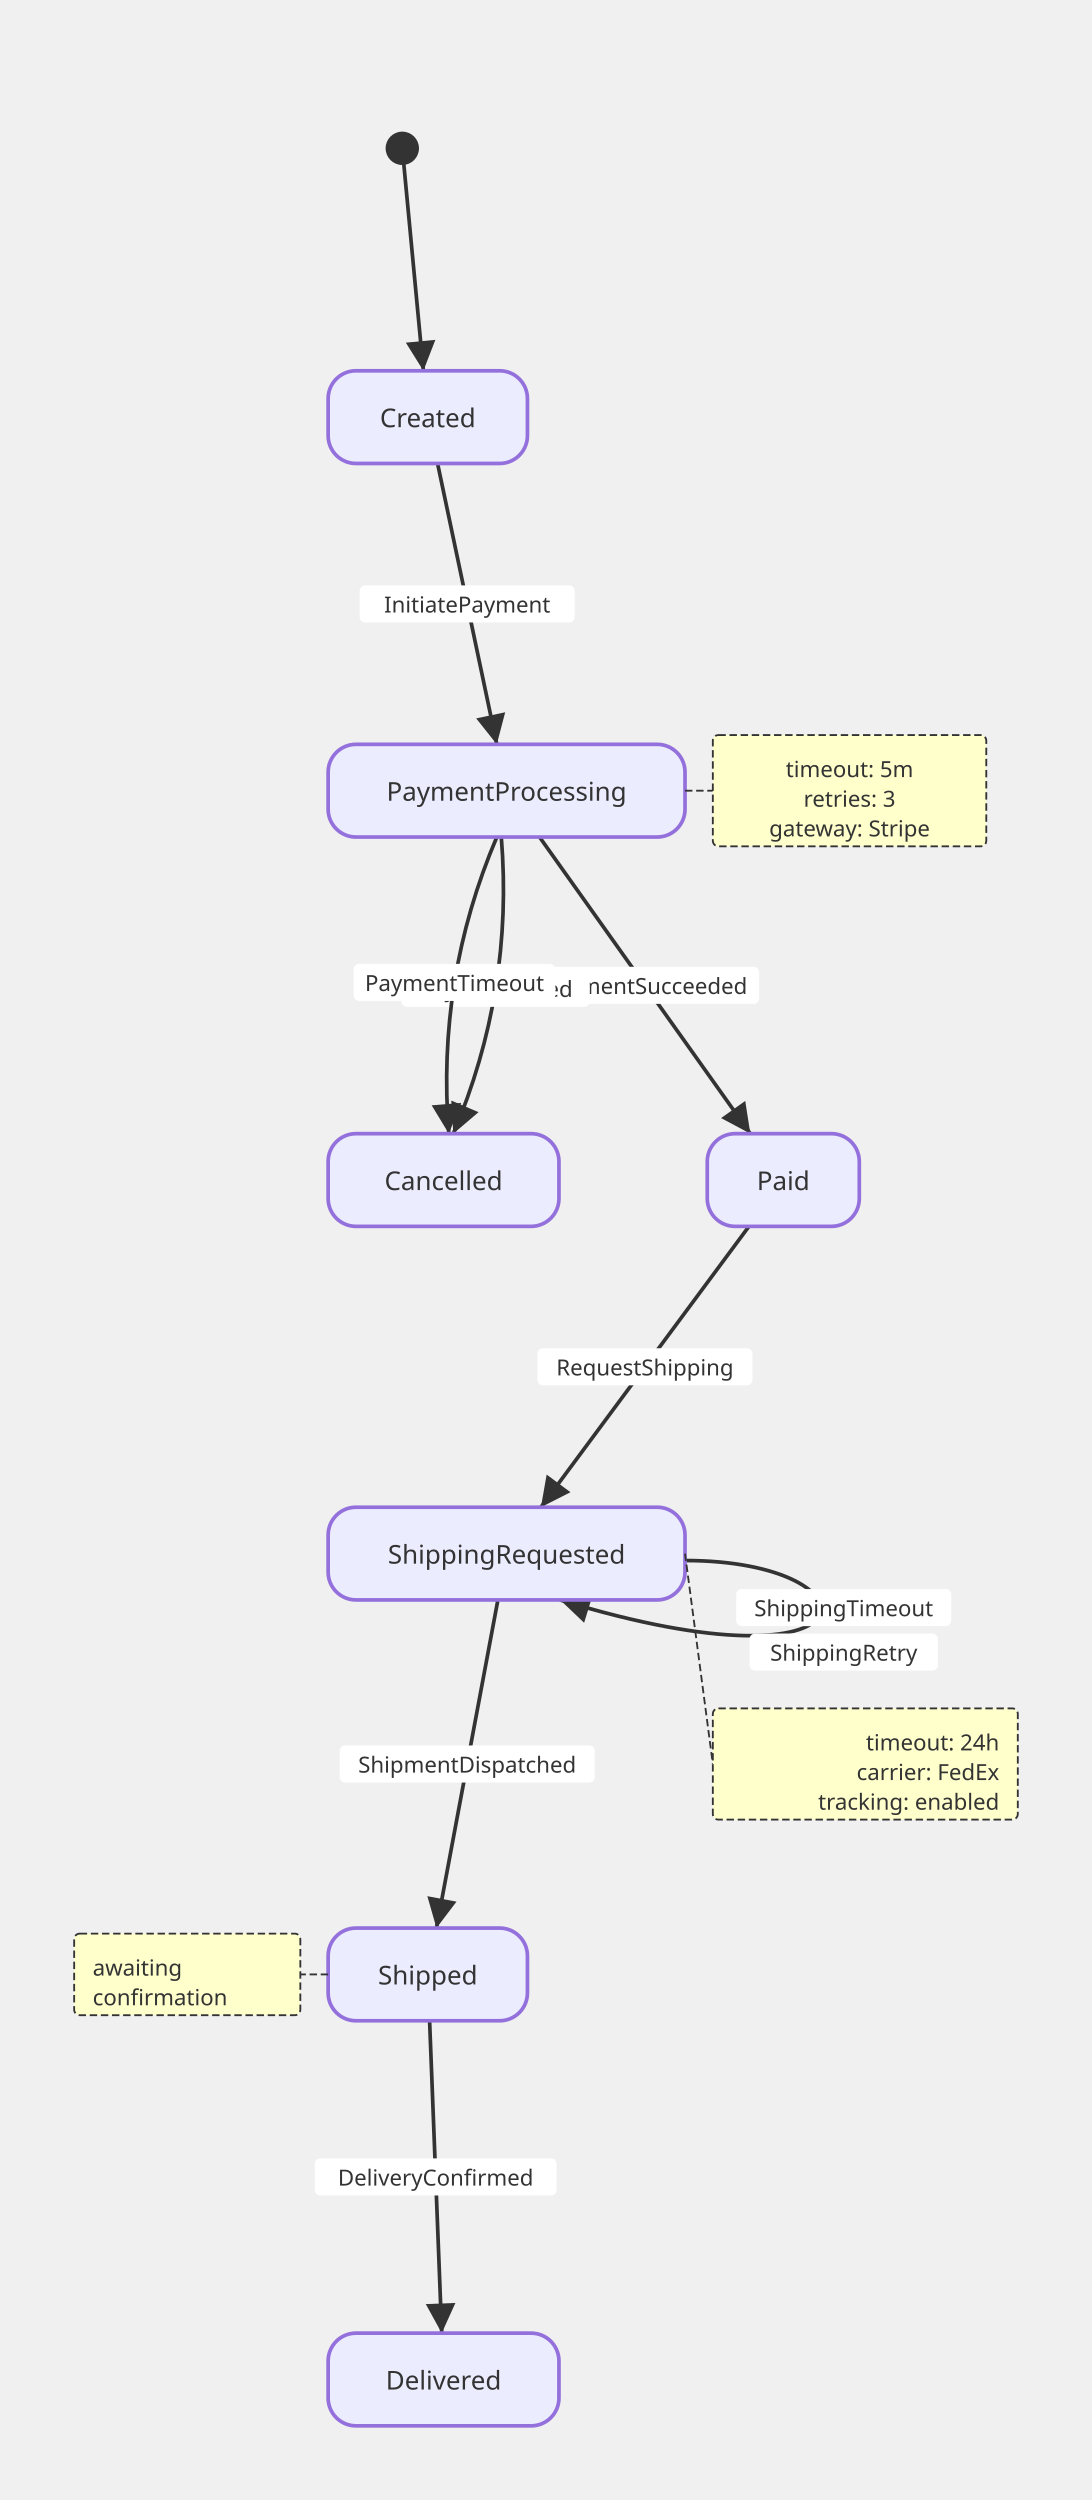
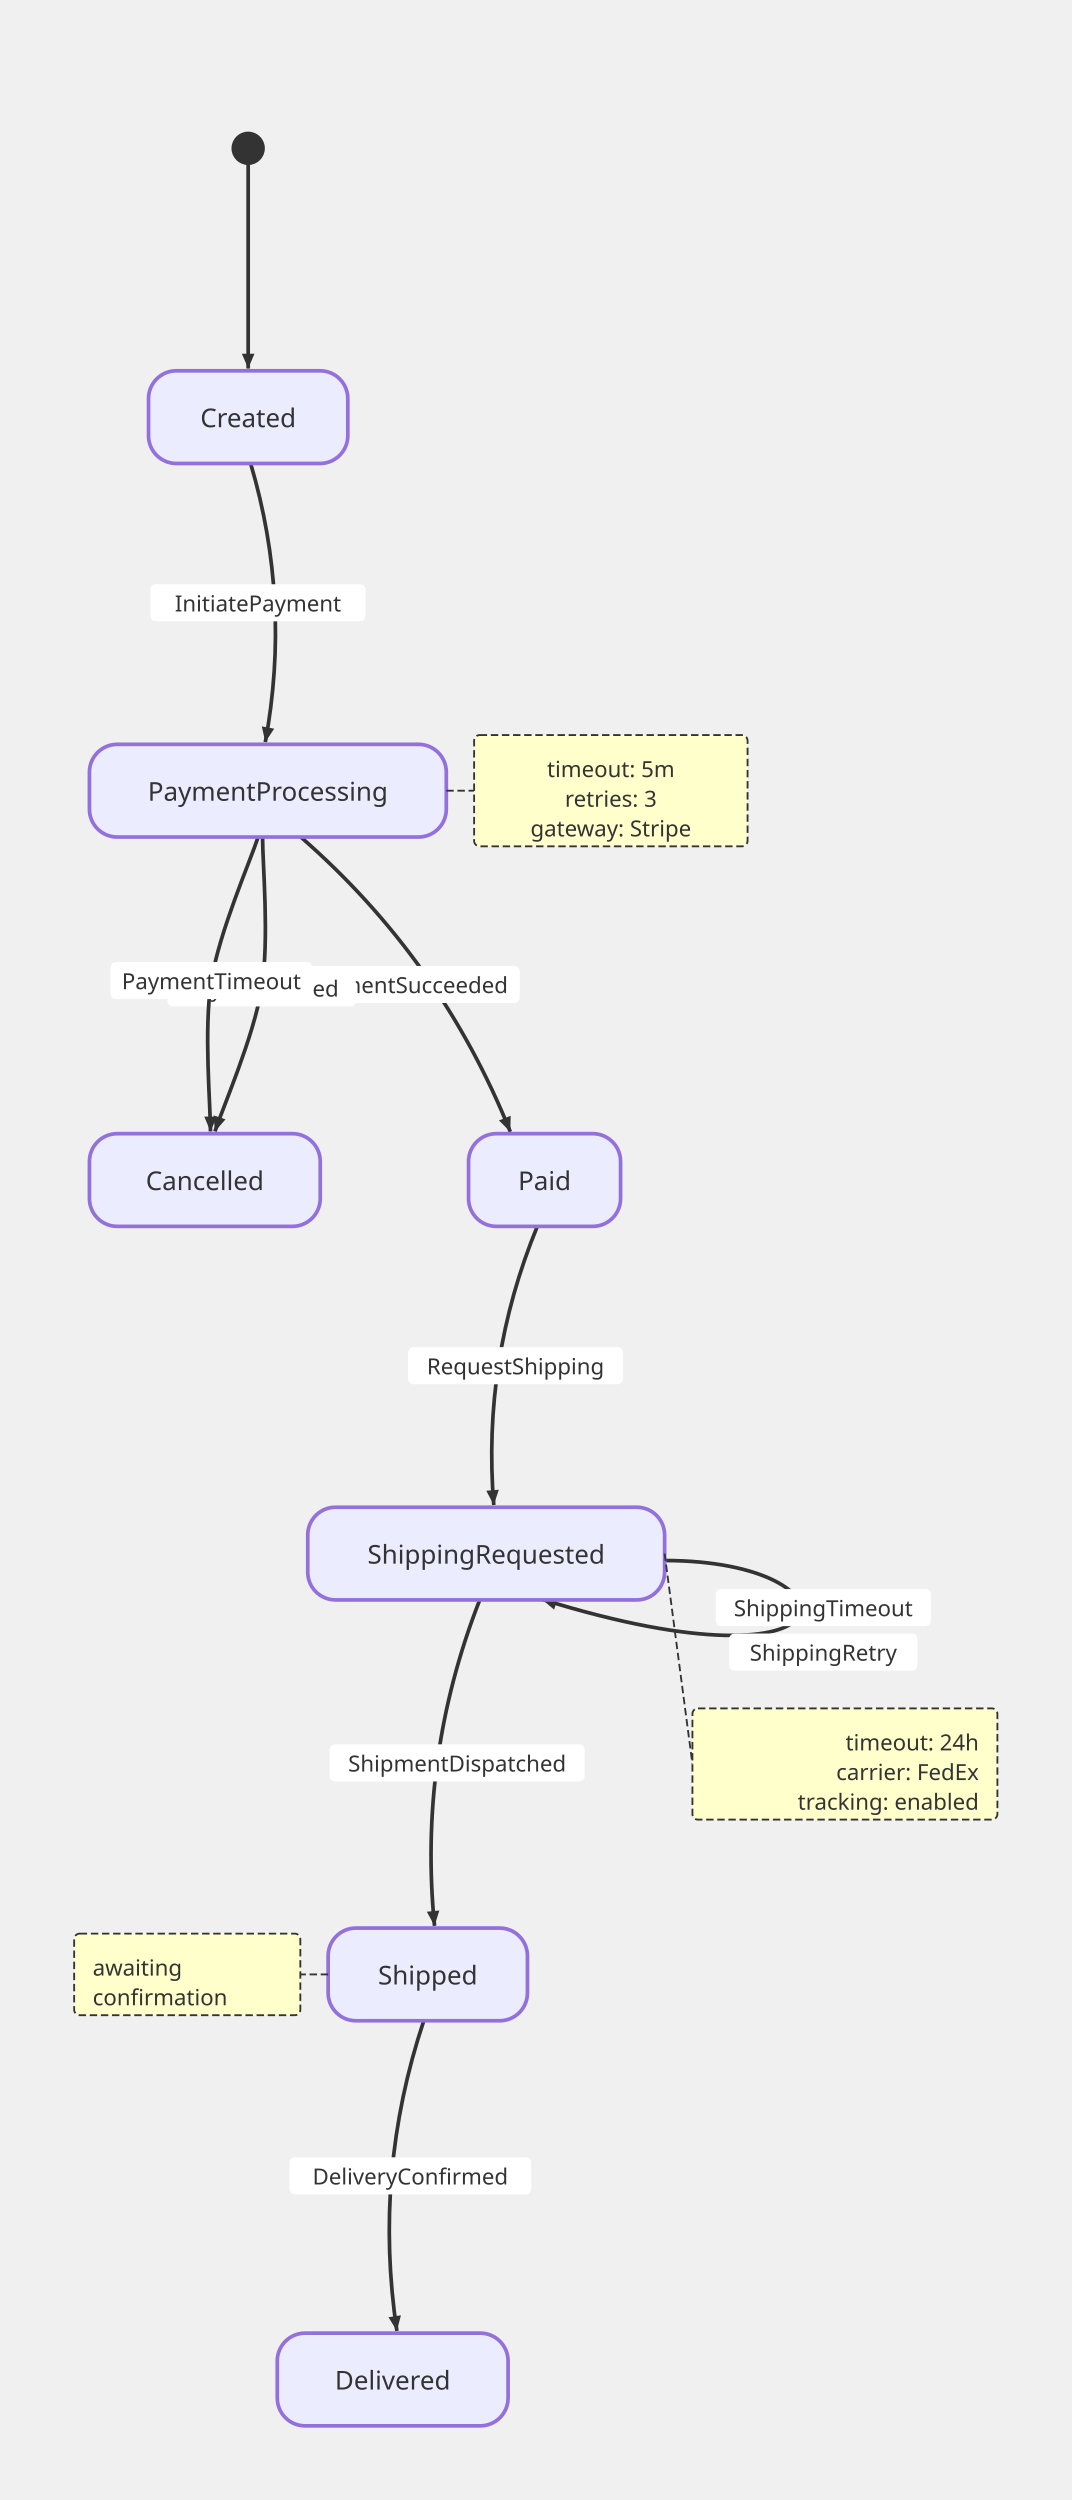
- <svg xmlns="http://www.w3.org/2000/svg" width="589" height="1348.5" viewBox="0 0 589 1348.5">
+ <svg xmlns="http://www.w3.org/2000/svg" width="577.994" height="1348.5" viewBox="0 0 577.994 1348.5">
  <defs>
-     <marker id="arrowhead" markerWidth="8" markerHeight="8" refX="8" refY="4" orient="auto">
-       <polygon class="arrowhead" points="0 0, 8 4, 0 8" />
+     <marker id="arrowhead" markerWidth="8" markerHeight="6.8" refX="8" refY="3.4" orient="auto" markerUnits="userSpaceOnUse">
+       <polygon class="arrowhead" points="0 0, 8 3.4, 0 6.8" />
    </marker>
  </defs>
  <style>
:root {
  --mermoid-background: #ffffff;
  --mermoid-edge-label-bg: #ffffff;
  --mermoid-font-family: sans-serif;
  --mermoid-font-size: 14px;
  --mermoid-line: #333;
  --mermoid-main-bkg: #ECECFF;
  --mermoid-node-border: #9370DB;
  --mermoid-note-bg: #ffffcc;
  --mermoid-note-border: #333333;
  --mermoid-note-text: #333333;
  --mermoid-primary: #1f77b4;
  --mermoid-primary-border: #1a5a8a;
  --mermoid-primary-text: #333;
  --mermoid-secondary: #ffffde;
  --mermoid-secondary-border: #aaaa33;
  --mermoid-secondary-text: #333;
  --mermoid-tertiary: #f4f4f4;
  --mermoid-tertiary-border: #cccccc;
  --mermoid-tertiary-text: #333;
  --mermoid-text: #333;
}
.node-shape {
  fill: #ECECFF;
  stroke: #9370DB;
  stroke-width: 2;
}
.node-label {
  fill: #333;
  font-family: sans-serif;
  font-size: 14px;
}
.edge-line {
  stroke: #333;
  stroke-width: 2;
}
.edge-label {
  fill: #333;
  font-family: sans-serif;
  font-size: 12px;
}
.edge-label-bg {
  fill: #ffffff;
}
.note-rect {
  fill: #ffffcc;
  stroke: #333333;
  stroke-width: 1;
  stroke-dasharray: 4,2;
}
.note-text {
  fill: #333333;
  font-family: sans-serif;
  font-size: 12px;
}
.note-connector {
  stroke: #333333;
  stroke-width: 1;
  stroke-dasharray: 4,2;
}
.subgraph-rect {
  fill: none;
  stroke: #9370DB;
  stroke-width: 1;
  stroke-dasharray: 6,3;
}
.subgraph-label {
  fill: #333;
  font-family: sans-serif;
  font-size: 14px;
}
.edge-thick .edge-line {
  stroke-width: 3;
}
.edge-dotted .edge-line {
  stroke-dasharray: 5,5;
}
.edge-dotted-open .edge-line {
  stroke-dasharray: 5,5;
}
.arrowhead {
  fill: #333;
}
.start-end .node-shape {
  fill: #333;
  stroke: #333;
}
</style>
  <g class="edge edge-arrow" id="edge-[*]-Created-0" data-from="[*]" data-to="Created">
-     <line class="edge-line" x1="217.755" y1="87.964" x2="228.379" y2="200" marker-end="url(#arrowhead)" />
+     <path class="edge-line" d="M133.863,88 L133.863,198.8" fill="none" marker-end="url(#arrowhead)" />
  </g>
  <g class="edge edge-arrow" id="edge-Created-PaymentProcessing-0" data-from="Created" data-to="PaymentProcessing">
-     <line class="edge-line" x1="236.023" y1="250" x2="267.977" y2="401.5" marker-end="url(#arrowhead)" />
-     <rect class="edge-label-bg" x="194" y="315.75" width="116" height="20" rx="3" ry="3" />
-     <text class="edge-label" x="252" y="325.75" text-anchor="middle" dominant-baseline="central">InitiatePayment</text>
+     <path class="edge-line" d="M135.182,250 Q157.18,324.2 143.107,400.302" fill="none" marker-end="url(#arrowhead)" />
+     <rect class="edge-label-bg" x="81.144" y="315.151" width="116" height="20" rx="3" ry="3" />
+     <text class="edge-label" x="139.144" y="325.151" text-anchor="middle" dominant-baseline="central">InitiatePayment</text>
  </g>
  <g class="edge edge-arrow" id="edge-PaymentProcessing-Paid-0" data-from="PaymentProcessing" data-to="Paid">
-     <line class="edge-line" x1="291.018" y1="451.5" x2="404.732" y2="611.5" marker-end="url(#arrowhead)" />
-     <rect class="edge-label-bg" x="286.275" y="521.5" width="123.2" height="20" rx="3" ry="3" />
-     <text class="edge-label" x="347.875" y="531.5" text-anchor="middle" dominant-baseline="central">PaymentSucceeded</text>
+     <path class="edge-line" d="M162.256,451.5 Q237.848,517.449 275.275,610.522" fill="none" marker-end="url(#arrowhead)" />
+     <rect class="edge-label-bg" x="157.166" y="521.011" width="123.2" height="20" rx="3" ry="3" />
+     <text class="edge-label" x="218.766" y="531.011" text-anchor="middle" dominant-baseline="central">PaymentSucceeded</text>
  </g>
  <g class="edge edge-arrow" id="edge-PaymentProcessing-Cancelled-0" data-from="PaymentProcessing" data-to="Cancelled">
-     <path class="edge-line" d="M270.399,451.5 Q277.199,534.696 244.513,611.5" fill="none" marker-end="url(#arrowhead)" />
-     <rect class="edge-label-bg" x="216.528" y="523.098" width="101.6" height="20" rx="3" ry="3" />
-     <text class="edge-label" x="267.328" y="533.098" text-anchor="middle" dominant-baseline="central">PaymentFailed</text>
+     <path class="edge-line" d="M141.638,451.5 C141.553,465.068 145.412,506.436 141.129,532.905 C136.847,559.375 120.141,597.414 115.943,610.315" fill="none" marker-end="url(#arrowhead)" />
+     <rect class="edge-label-bg" x="90.329" y="522.905" width="101.6" height="20" rx="3" ry="3" />
+     <text class="edge-label" x="141.129" y="532.905" text-anchor="middle" dominant-baseline="central">PaymentFailed</text>
  </g>
  <g class="edge edge-arrow" id="edge-PaymentProcessing-Cancelled-1" data-from="PaymentProcessing" data-to="Cancelled">
-     <path class="edge-line" d="M267.987,451.5 Q235.301,528.304 242.101,611.5" fill="none" marker-end="url(#arrowhead)" />
-     <rect class="edge-label-bg" x="190.772" y="519.902" width="108.8" height="20" rx="3" ry="3" />
-     <text class="edge-label" x="245.172" y="529.902" text-anchor="middle" dominant-baseline="central">PaymentTimeout</text>
+     <path class="edge-line" d="M139.225,451.5 C135.028,464.402 118.321,502.441 114.039,528.91 C109.756,555.379 113.615,596.748 113.531,610.315" fill="none" marker-end="url(#arrowhead)" />
+     <rect class="edge-label-bg" x="59.639" y="518.91" width="108.8" height="20" rx="3" ry="3" />
+     <text class="edge-label" x="114.039" y="528.91" text-anchor="middle" dominant-baseline="central">PaymentTimeout</text>
  </g>
  <g class="edge edge-arrow" id="edge-Paid-ShippingRequested-0" data-from="Paid" data-to="ShippingRequested">
-     <line class="edge-line" x1="403.983" y1="661.5" x2="291.767" y2="813" marker-end="url(#arrowhead)" />
-     <rect class="edge-label-bg" x="289.875" y="727.25" width="116" height="20" rx="3" ry="3" />
-     <text class="edge-label" x="347.875" y="737.25" text-anchor="middle" dominant-baseline="central">RequestShipping</text>
+     <path class="edge-line" d="M289.831,661.5 Q260.046,733.838 266.337,811.814" fill="none" marker-end="url(#arrowhead)" />
+     <rect class="edge-label-bg" x="220.084" y="726.657" width="116" height="20" rx="3" ry="3" />
+     <text class="edge-label" x="278.084" y="736.657" text-anchor="middle" dominant-baseline="central">RequestShipping</text>
  </g>
  <g class="edge edge-arrow" id="edge-ShippingRequested-Shipped-0" data-from="ShippingRequested" data-to="Shipped">
-     <line class="edge-line" x1="268.569" y1="863" x2="235.431" y2="1040" marker-end="url(#arrowhead)" />
-     <rect class="edge-label-bg" x="183.2" y="941.5" width="137.6" height="20" rx="3" ry="3" />
-     <text class="edge-label" x="252" y="951.5" text-anchor="middle" dominant-baseline="central">ShipmentDispatched</text>
+     <path class="edge-line" d="M258.776,863 Q225.482,947.979 234.383,1038.811" fill="none" marker-end="url(#arrowhead)" />
+     <rect class="edge-label-bg" x="177.78" y="940.906" width="137.6" height="20" rx="3" ry="3" />
+     <text class="edge-label" x="246.58" y="950.906" text-anchor="middle" dominant-baseline="central">ShipmentDispatched</text>
  </g>
  <g class="edge edge-arrow self-loop" id="edge-ShippingRequested-ShippingRequested-0" data-from="ShippingRequested" data-to="ShippingRequested">
-     <path class="edge-line" d="M369.5,841.75 C476.5,841.75 476.5,916.5 302.125,863" fill="none" marker-end="url(#arrowhead)" />
-     <rect class="edge-label-bg" x="397.1" y="857.125" width="116" height="20" rx="3" ry="3" />
-     <text class="edge-label" x="455.1" y="867.125" text-anchor="middle" dominant-baseline="central">ShippingTimeout</text>
+     <path class="edge-line" d="M358.494,841.75 C465.494,841.75 465.494,916.5 292.264,862.639" fill="none" marker-end="url(#arrowhead)" />
+     <rect class="edge-label-bg" x="386.094" y="857.125" width="116" height="20" rx="3" ry="3" />
+     <text class="edge-label" x="444.094" y="867.125" text-anchor="middle" dominant-baseline="central">ShippingTimeout</text>
  </g>
  <g class="edge edge-arrow self-loop" id="edge-ShippingRequested-ShippingRequested-1" data-from="ShippingRequested" data-to="ShippingRequested">
-     <rect class="edge-label-bg" x="404.3" y="881.125" width="101.6" height="20" rx="3" ry="3" />
-     <text class="edge-label" x="455.1" y="891.125" text-anchor="middle" dominant-baseline="central">ShippingRetry</text>
+     <rect class="edge-label-bg" x="393.294" y="881.125" width="101.6" height="20" rx="3" ry="3" />
+     <text class="edge-label" x="444.094" y="891.125" text-anchor="middle" dominant-baseline="central">ShippingRetry</text>
  </g>
  <g class="edge edge-arrow" id="edge-Shipped-Delivered-0" data-from="Shipped" data-to="Delivered">
-     <line class="edge-line" x1="231.723" y1="1090" x2="238.277" y2="1258.5" marker-end="url(#arrowhead)" />
-     <rect class="edge-label-bg" x="169.8" y="1164.25" width="130.4" height="20" rx="3" ry="3" />
-     <text class="edge-label" x="235" y="1174.25" text-anchor="middle" dominant-baseline="central">DeliveryConfirmed</text>
+     <path class="edge-line" d="M228.583,1090 Q201.255,1171.912 214.079,1257.304" fill="none" marker-end="url(#arrowhead)" />
+     <rect class="edge-label-bg" x="156.131" y="1163.652" width="130.4" height="20" rx="3" ry="3" />
+     <text class="edge-label" x="221.331" y="1173.652" text-anchor="middle" dominant-baseline="central">DeliveryConfirmed</text>
  </g>
  <g class="node node-circle start-end" id="node-[*]">
-     <circle class="node-shape" cx="217" cy="80" r="8" />
+     <circle class="node-shape" cx="133.863" cy="80" r="8" />
  </g>
  <g class="node node-round" id="node-Created">
-     <rect class="node-shape" x="177" y="200" width="107.5" height="50" rx="15" ry="15" />
-     <text class="node-label" x="230.75" y="225" text-anchor="middle" dominant-baseline="central">Created</text>
+     <rect class="node-shape" x="80.113" y="200" width="107.5" height="50" rx="15" ry="15" />
+     <text class="node-label" x="133.863" y="225" text-anchor="middle" dominant-baseline="central">Created</text>
  </g>
  <g class="node node-round" id="node-PaymentProcessing">
-     <rect class="node-shape" x="177" y="401.5" width="192.5" height="50" rx="15" ry="15" />
-     <text class="node-label" x="273.25" y="426.5" text-anchor="middle" dominant-baseline="central">PaymentProcessing</text>
+     <rect class="node-shape" x="48.238" y="401.5" width="192.5" height="50" rx="15" ry="15" />
+     <text class="node-label" x="144.488" y="426.5" text-anchor="middle" dominant-baseline="central">PaymentProcessing</text>
  </g>
  <g class="node node-round" id="node-Cancelled">
-     <rect class="node-shape" x="177" y="611.5" width="124.5" height="50" rx="15" ry="15" />
-     <text class="node-label" x="239.25" y="636.5" text-anchor="middle" dominant-baseline="central">Cancelled</text>
+     <rect class="node-shape" x="48.238" y="611.5" width="124.5" height="50" rx="15" ry="15" />
+     <text class="node-label" x="110.488" y="636.5" text-anchor="middle" dominant-baseline="central">Cancelled</text>
  </g>
  <g class="node node-round" id="node-Paid">
-     <rect class="node-shape" x="381.5" y="611.5" width="82" height="50" rx="15" ry="15" />
-     <text class="node-label" x="422.5" y="636.5" text-anchor="middle" dominant-baseline="central">Paid</text>
+     <rect class="node-shape" x="252.738" y="611.5" width="82" height="50" rx="15" ry="15" />
+     <text class="node-label" x="293.738" y="636.5" text-anchor="middle" dominant-baseline="central">Paid</text>
  </g>
  <g class="node node-round" id="node-ShippingRequested">
-     <rect class="node-shape" x="177" y="813" width="192.5" height="50" rx="15" ry="15" />
-     <text class="node-label" x="273.25" y="838" text-anchor="middle" dominant-baseline="central">ShippingRequested</text>
+     <rect class="node-shape" x="165.994" y="813" width="192.5" height="50" rx="15" ry="15" />
+     <text class="node-label" x="262.244" y="838" text-anchor="middle" dominant-baseline="central">ShippingRequested</text>
  </g>
  <g class="node node-round" id="node-Shipped">
    <rect class="node-shape" x="177" y="1040" width="107.5" height="50" rx="15" ry="15" />
    <text class="node-label" x="230.75" y="1065" text-anchor="middle" dominant-baseline="central">Shipped</text>
  </g>
  <g class="node node-round" id="node-Delivered">
-     <rect class="node-shape" x="177" y="1258.5" width="124.5" height="50" rx="15" ry="15" />
-     <text class="node-label" x="239.25" y="1283.5" text-anchor="middle" dominant-baseline="central">Delivered</text>
+     <rect class="node-shape" x="149.559" y="1258.5" width="124.5" height="50" rx="15" ry="15" />
+     <text class="node-label" x="211.809" y="1283.5" text-anchor="middle" dominant-baseline="central">Delivered</text>
  </g>
  <g class="note" id="note-PaymentProcessing-0">
-     <line class="note-connector" x1="369.5" y1="426.5" x2="384.5" y2="426.5" />
-     <rect class="note-rect" x="384.5" y="396.5" width="147.5" height="60" rx="3" ry="3" />
-     <text class="note-text" x="458.25" y="414.5" text-anchor="middle" dominant-baseline="central">timeout: 5m</text>
-     <text class="note-text" x="458.25" y="430.5" text-anchor="middle" dominant-baseline="central">retries: 3</text>
-     <text class="note-text" x="458.25" y="446.5" text-anchor="middle" dominant-baseline="central">gateway: Stripe</text>
+     <line class="note-connector" x1="240.738" y1="426.5" x2="255.738" y2="426.5" />
+     <rect class="note-rect" x="255.738" y="396.5" width="147.5" height="60" rx="3" ry="3" />
+     <text class="note-text" x="329.488" y="414.5" text-anchor="middle" dominant-baseline="central">timeout: 5m</text>
+     <text class="note-text" x="329.488" y="430.5" text-anchor="middle" dominant-baseline="central">retries: 3</text>
+     <text class="note-text" x="329.488" y="446.5" text-anchor="middle" dominant-baseline="central">gateway: Stripe</text>
  </g>
  <g class="note" id="note-ShippingRequested-0">
-     <line class="note-connector" x1="369.5" y1="838" x2="384.5" y2="951.5" />
-     <rect class="note-rect" x="384.5" y="921.5" width="164.5" height="60" rx="3" ry="3" />
-     <text class="note-text" x="539" y="939.5" text-anchor="end" dominant-baseline="central">timeout: 24h</text>
-     <text class="note-text" x="539" y="955.5" text-anchor="end" dominant-baseline="central">carrier: FedEx</text>
-     <text class="note-text" x="539" y="971.5" text-anchor="end" dominant-baseline="central">tracking: enabled</text>
+     <line class="note-connector" x1="358.494" y1="838" x2="373.494" y2="951.5" />
+     <rect class="note-rect" x="373.494" y="921.5" width="164.5" height="60" rx="3" ry="3" />
+     <text class="note-text" x="527.994" y="939.5" text-anchor="end" dominant-baseline="central">timeout: 24h</text>
+     <text class="note-text" x="527.994" y="955.5" text-anchor="end" dominant-baseline="central">carrier: FedEx</text>
+     <text class="note-text" x="527.994" y="971.5" text-anchor="end" dominant-baseline="central">tracking: enabled</text>
  </g>
  <g class="note" id="note-Shipped-0">
    <line class="note-connector" x1="177" y1="1065" x2="162" y2="1065" />
    <rect class="note-rect" x="40" y="1043" width="122" height="44" rx="3" ry="3" />
    <text class="note-text" x="50" y="1061" text-anchor="start" dominant-baseline="central">awaiting</text>
    <text class="note-text" x="50" y="1077" text-anchor="start" dominant-baseline="central">confirmation</text>
  </g>
</svg>
